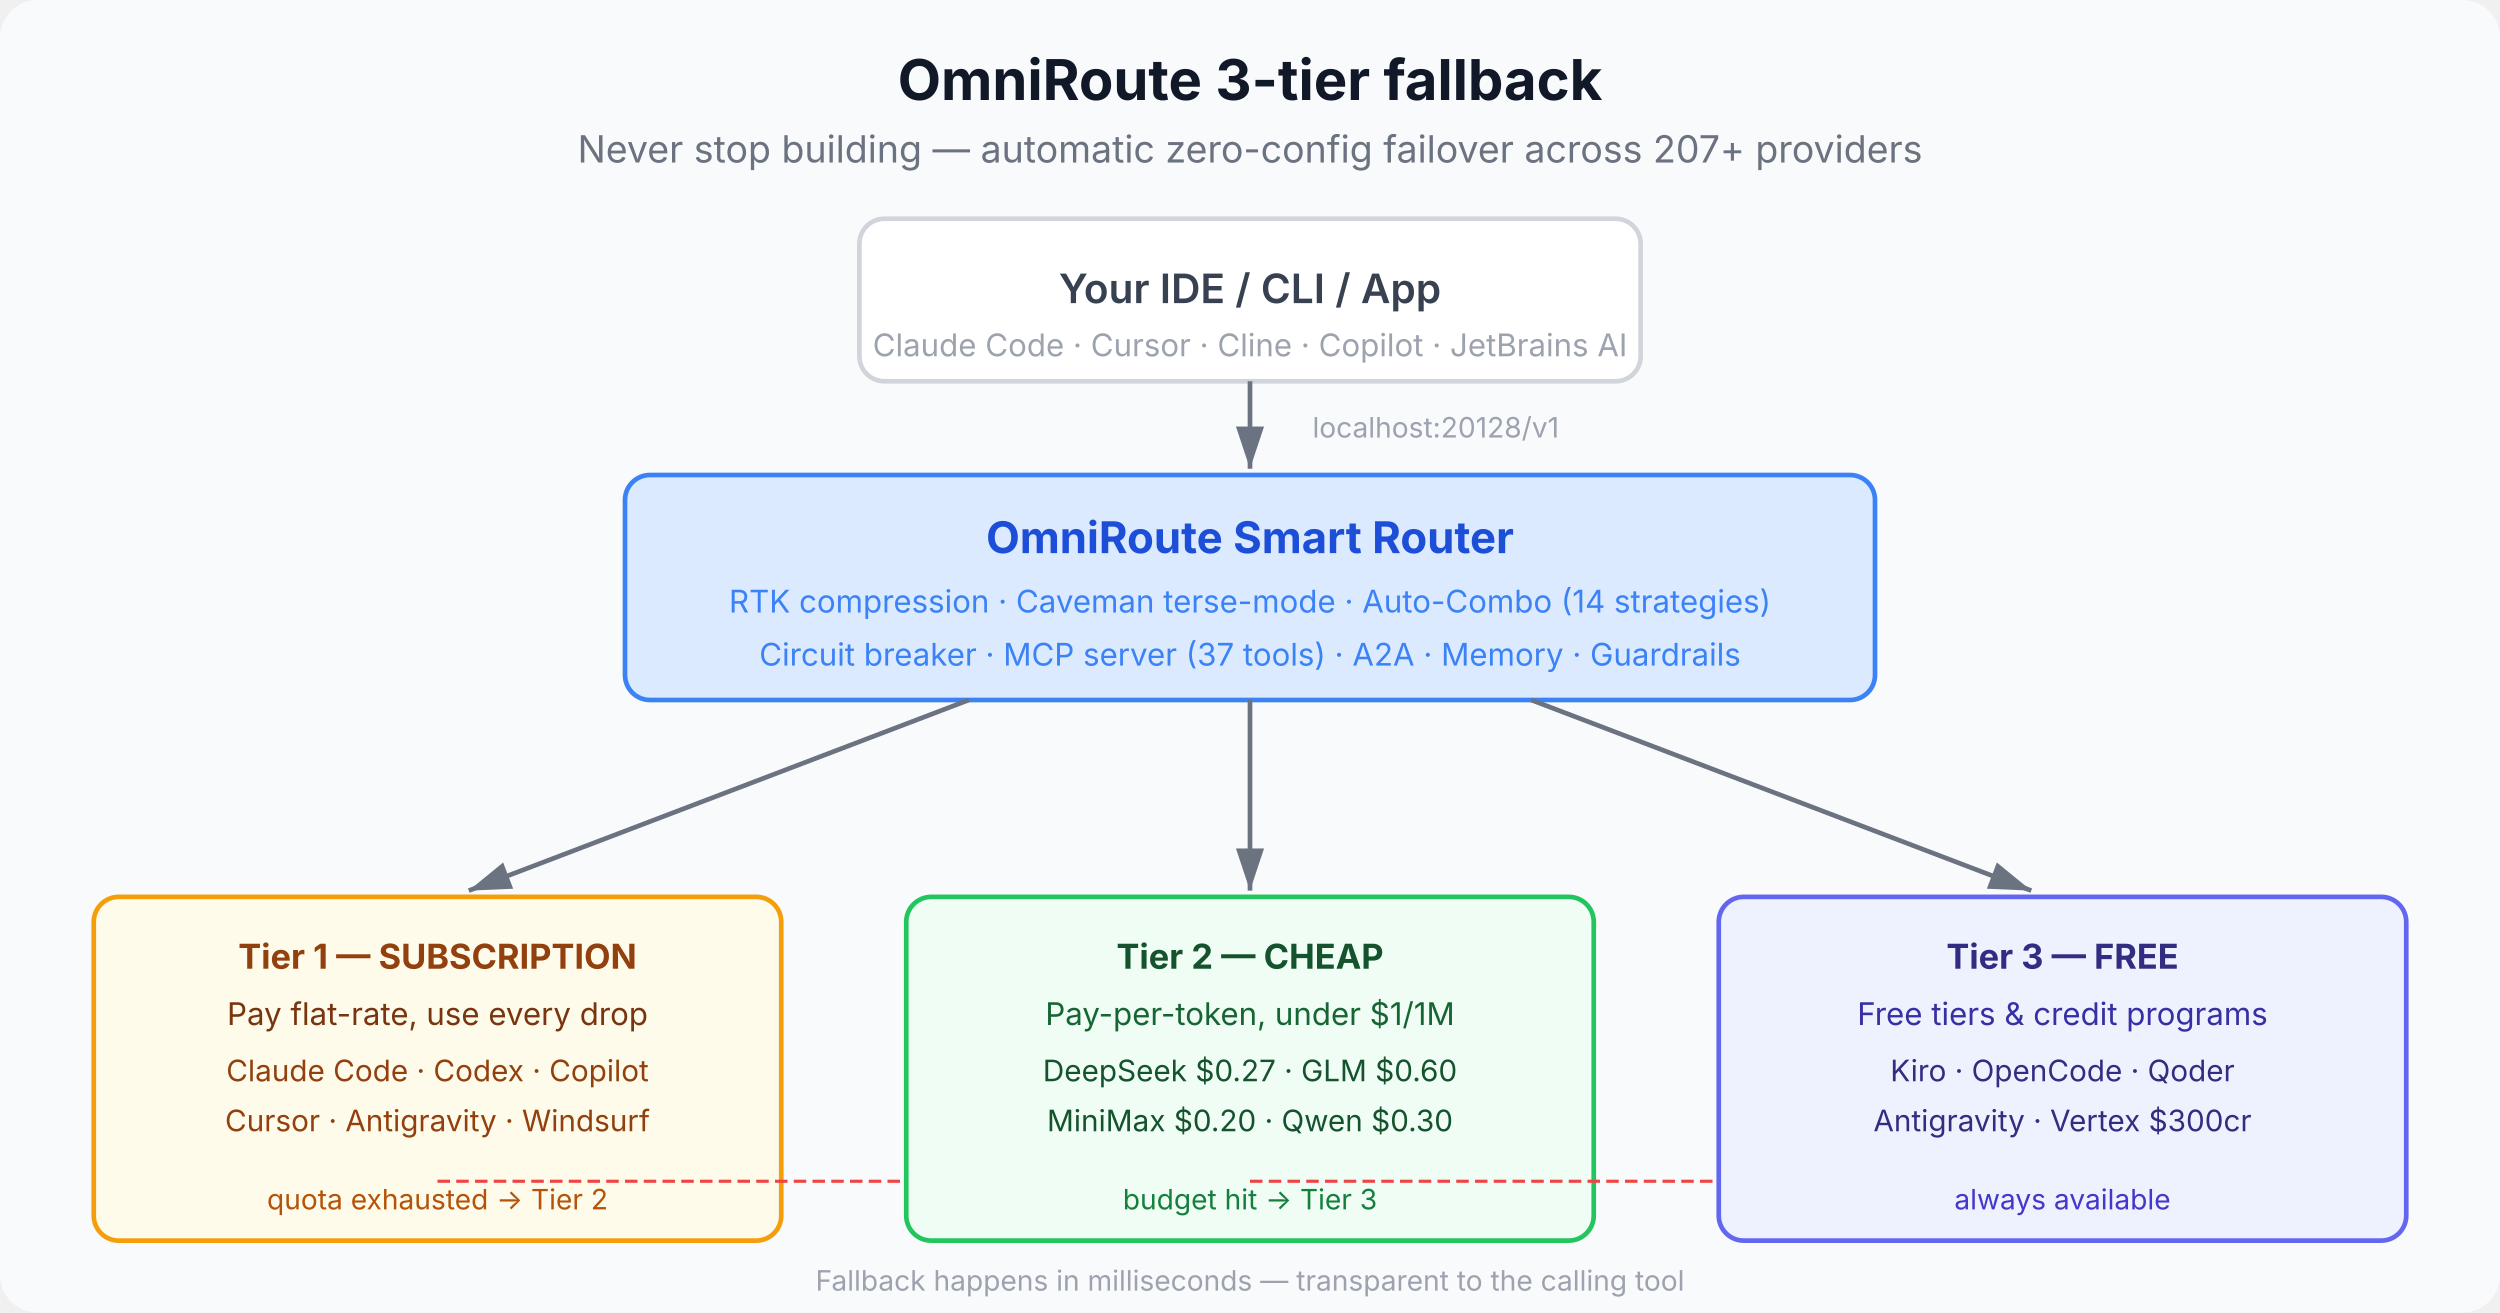
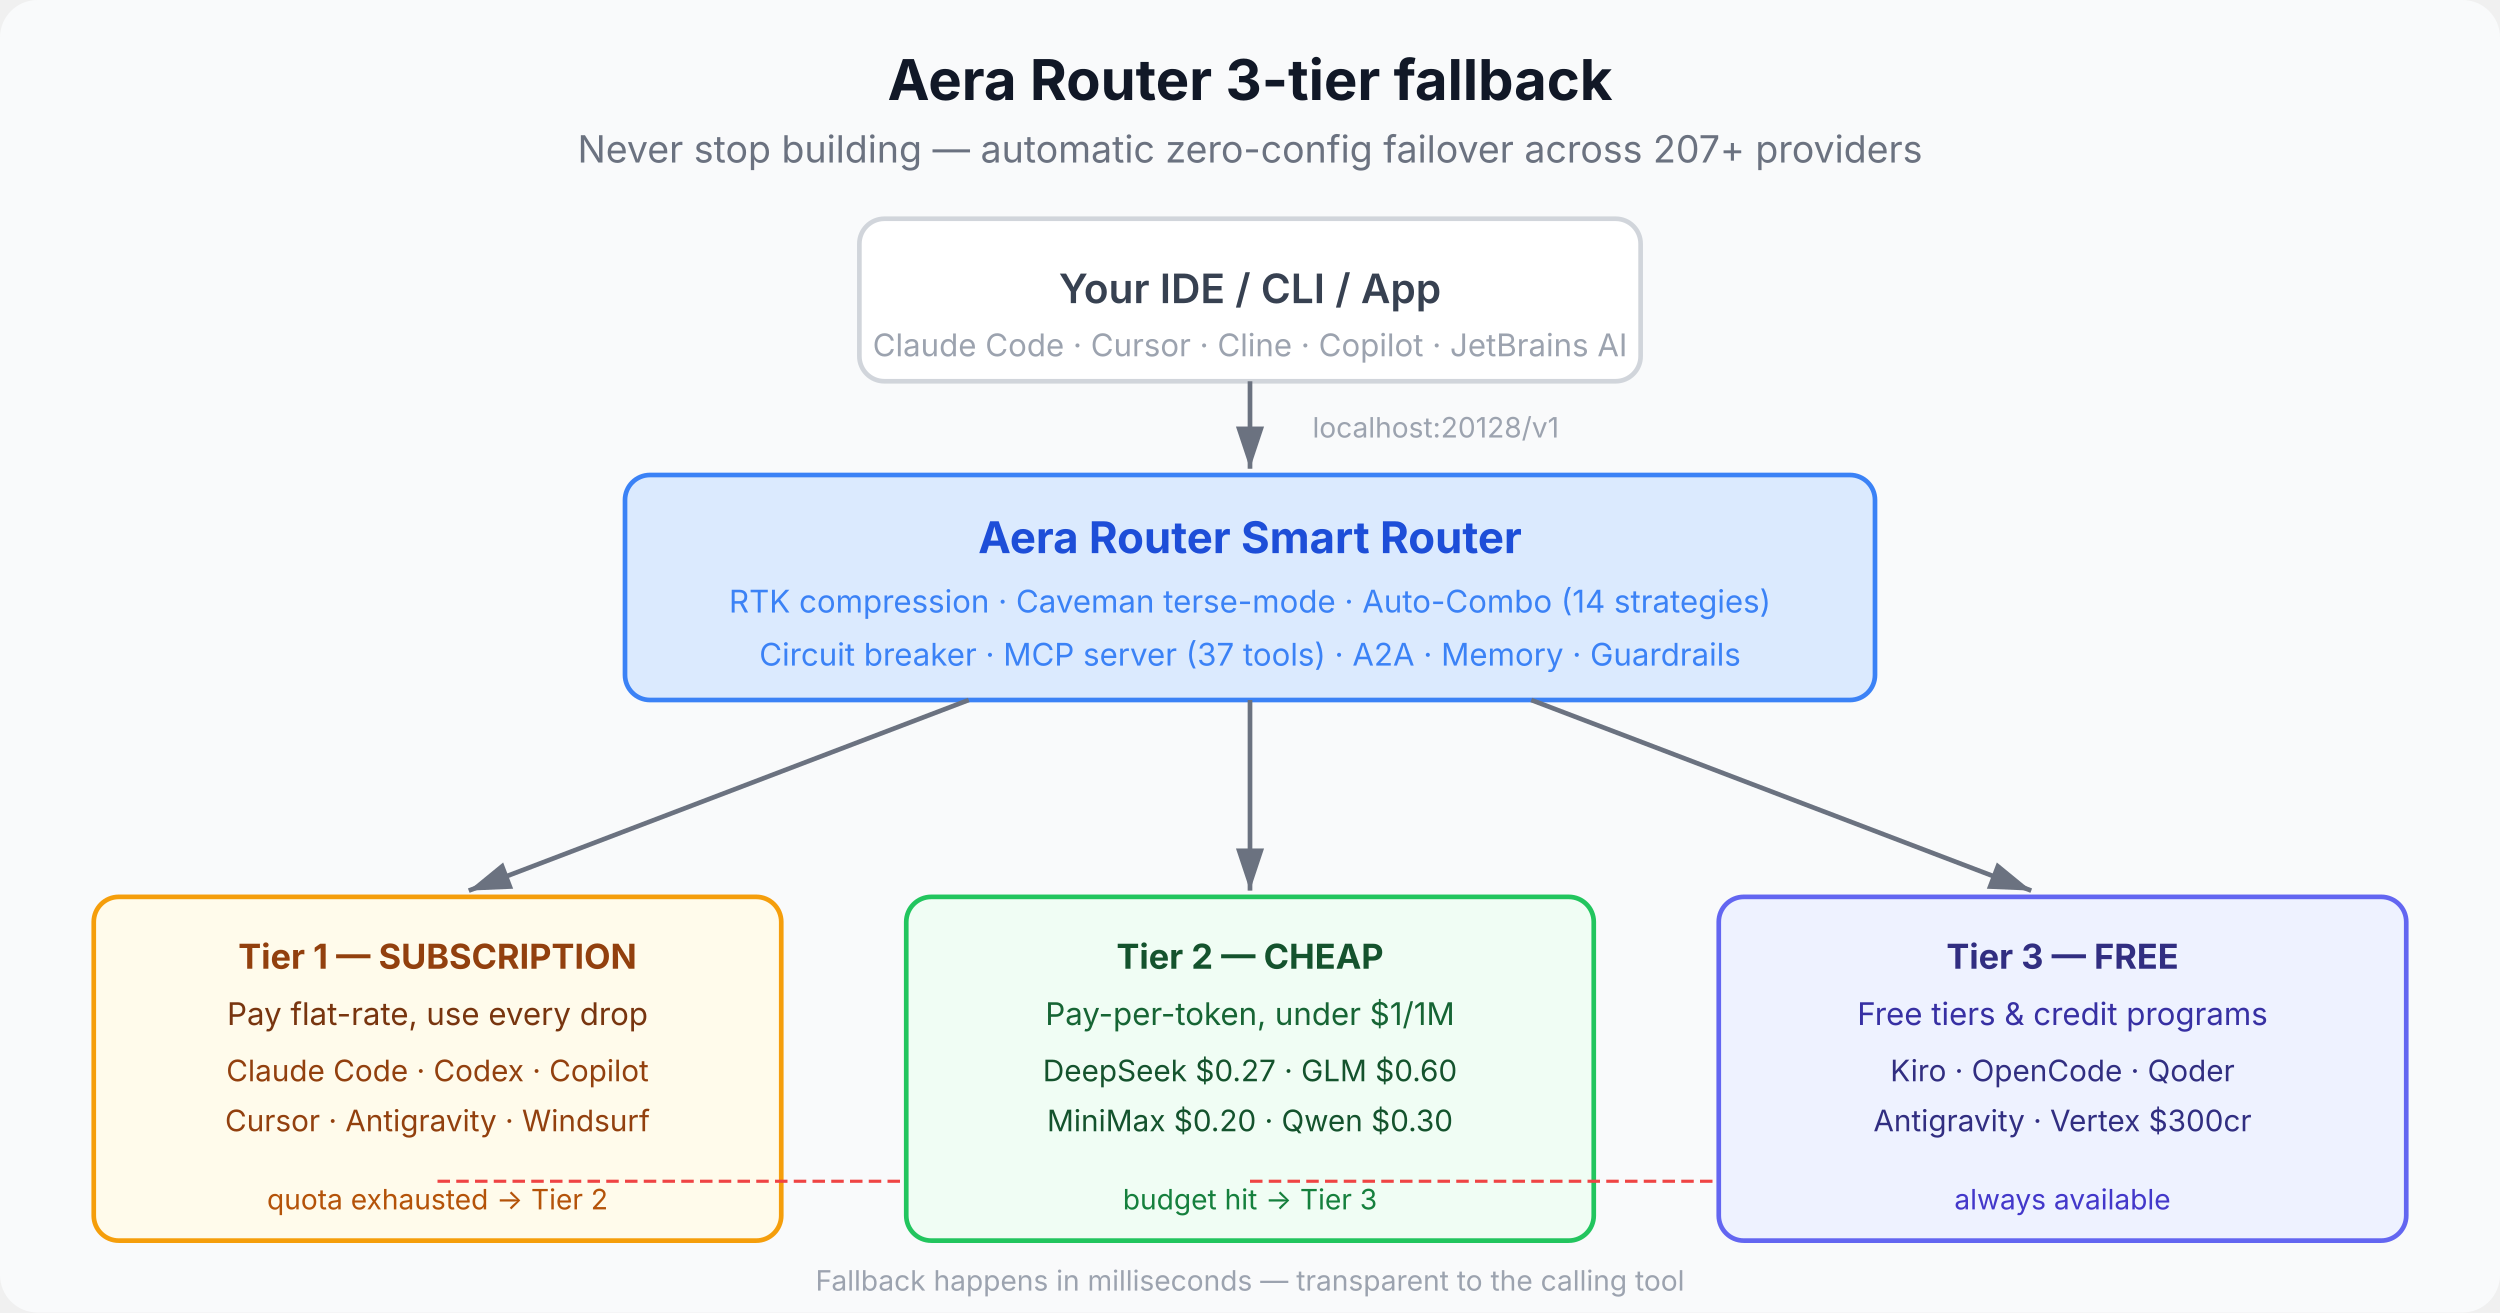
<svg xmlns="http://www.w3.org/2000/svg" viewBox="0 0 800 420" font-family="system-ui, -apple-system, sans-serif">
  <defs>
    <marker id="arrow-light" markerWidth="10" markerHeight="10" refX="9" refY="3" orient="auto">
      <path d="M0,0 L0,6 L9,3 z" fill="#6b7280" />
    </marker>
    <marker id="arrow-fallback-light" markerWidth="10" markerHeight="10" refX="9" refY="3" orient="auto">
      <path d="M0,0 L0,6 L9,3 z" fill="#ef4444" />
    </marker>
  </defs>
  <rect width="800" height="420" fill="#f9fafb" rx="12" />
-   <text x="400" y="32" text-anchor="middle" font-size="18" font-weight="700" fill="#111827">OmniRoute 3-tier fallback</text>
+   <text x="400" y="32" text-anchor="middle" font-size="18" font-weight="700" fill="#111827">Aera Router 3-tier fallback</text>
  <text x="400" y="52" text-anchor="middle" font-size="12" fill="#6b7280">Never stop building — automatic zero-config failover across 207+ providers</text>
  <rect x="275" y="70" width="250" height="52" rx="8" fill="#ffffff" stroke="#d1d5db" stroke-width="1.5" />
  <text x="400" y="97" text-anchor="middle" font-size="13" font-weight="600" fill="#374151">Your IDE / CLI / App</text>
  <text x="400" y="114" text-anchor="middle" font-size="10" fill="#9ca3af">Claude Code · Cursor · Cline · Copilot · JetBrains AI</text>
  <line x1="400" y1="122" x2="400" y2="150" stroke="#6b7280" stroke-width="1.5" marker-end="url(#arrow-light)" />
  <text x="420" y="140" font-size="9" fill="#9ca3af">localhost:20128/v1</text>
  <rect x="200" y="152" width="400" height="72" rx="8" fill="#dbeafe" stroke="#3b82f6" stroke-width="1.5" />
-   <text x="400" y="177" text-anchor="middle" font-size="14" font-weight="700" fill="#1d4ed8">OmniRoute Smart Router</text>
+   <text x="400" y="177" text-anchor="middle" font-size="14" font-weight="700" fill="#1d4ed8">Aera Router Smart Router</text>
  <text x="400" y="196" text-anchor="middle" font-size="10" fill="#3b82f6">RTK compression · Caveman terse-mode · Auto-Combo (14 strategies)</text>
  <text x="400" y="213" text-anchor="middle" font-size="10" fill="#3b82f6">Circuit breaker · MCP server (37 tools) · A2A · Memory · Guardrails</text>
  <line x1="310" y1="224" x2="150" y2="285" stroke="#6b7280" stroke-width="1.5" marker-end="url(#arrow-light)" />
  <line x1="400" y1="224" x2="400" y2="285" stroke="#6b7280" stroke-width="1.5" marker-end="url(#arrow-light)" />
  <line x1="490" y1="224" x2="650" y2="285" stroke="#6b7280" stroke-width="1.5" marker-end="url(#arrow-light)" />
  <rect x="30" y="287" width="220" height="110" rx="8" fill="#fffbeb" stroke="#f59e0b" stroke-width="1.5" />
  <text x="140" y="310" text-anchor="middle" font-size="11" font-weight="700" fill="#92400e">Tier 1 — SUBSCRIPTION</text>
  <text x="140" y="328" text-anchor="middle" font-size="10" fill="#78350f">Pay flat-rate, use every drop</text>
  <text x="140" y="346" text-anchor="middle" font-size="9.5" fill="#92400e">Claude Code · Codex · Copilot</text>
  <text x="140" y="362" text-anchor="middle" font-size="9.5" fill="#92400e">Cursor · Antigravity · Windsurf</text>
  <text x="140" y="387" text-anchor="middle" font-size="9" fill="#b45309">quota exhausted → Tier 2</text>
  <line x1="140" y1="378" x2="300" y2="378" stroke="#ef4444" stroke-width="1" stroke-dasharray="4,2" marker-end="url(#arrow-fallback-light)" />
  <rect x="290" y="287" width="220" height="110" rx="8" fill="#f0fdf4" stroke="#22c55e" stroke-width="1.5" />
  <text x="400" y="310" text-anchor="middle" font-size="11" font-weight="700" fill="#14532d">Tier 2 — CHEAP</text>
  <text x="400" y="328" text-anchor="middle" font-size="10" fill="#166534">Pay-per-token, under $1/1M</text>
  <text x="400" y="346" text-anchor="middle" font-size="9.5" fill="#14532d">DeepSeek $0.27 · GLM $0.60</text>
  <text x="400" y="362" text-anchor="middle" font-size="9.5" fill="#14532d">MiniMax $0.20 · Qwen $0.30</text>
  <text x="400" y="387" text-anchor="middle" font-size="9" fill="#15803d">budget hit → Tier 3</text>
  <line x1="400" y1="378" x2="560" y2="378" stroke="#ef4444" stroke-width="1" stroke-dasharray="4,2" marker-end="url(#arrow-fallback-light)" />
  <rect x="550" y="287" width="220" height="110" rx="8" fill="#eef2ff" stroke="#6366f1" stroke-width="1.5" />
  <text x="660" y="310" text-anchor="middle" font-size="11" font-weight="700" fill="#312e81">Tier 3 — FREE</text>
  <text x="660" y="328" text-anchor="middle" font-size="10" fill="#3730a3">Free tiers &amp; credit programs</text>
  <text x="660" y="346" text-anchor="middle" font-size="9.5" fill="#312e81">Kiro · OpenCode · Qoder</text>
  <text x="660" y="362" text-anchor="middle" font-size="9.5" fill="#312e81">Antigravity · Vertex $300cr</text>
  <text x="660" y="387" text-anchor="middle" font-size="9" fill="#4338ca">always available</text>
  <text x="400" y="413" text-anchor="middle" font-size="9" fill="#9ca3af">Fallback happens in milliseconds — transparent to the calling tool</text>
</svg>
